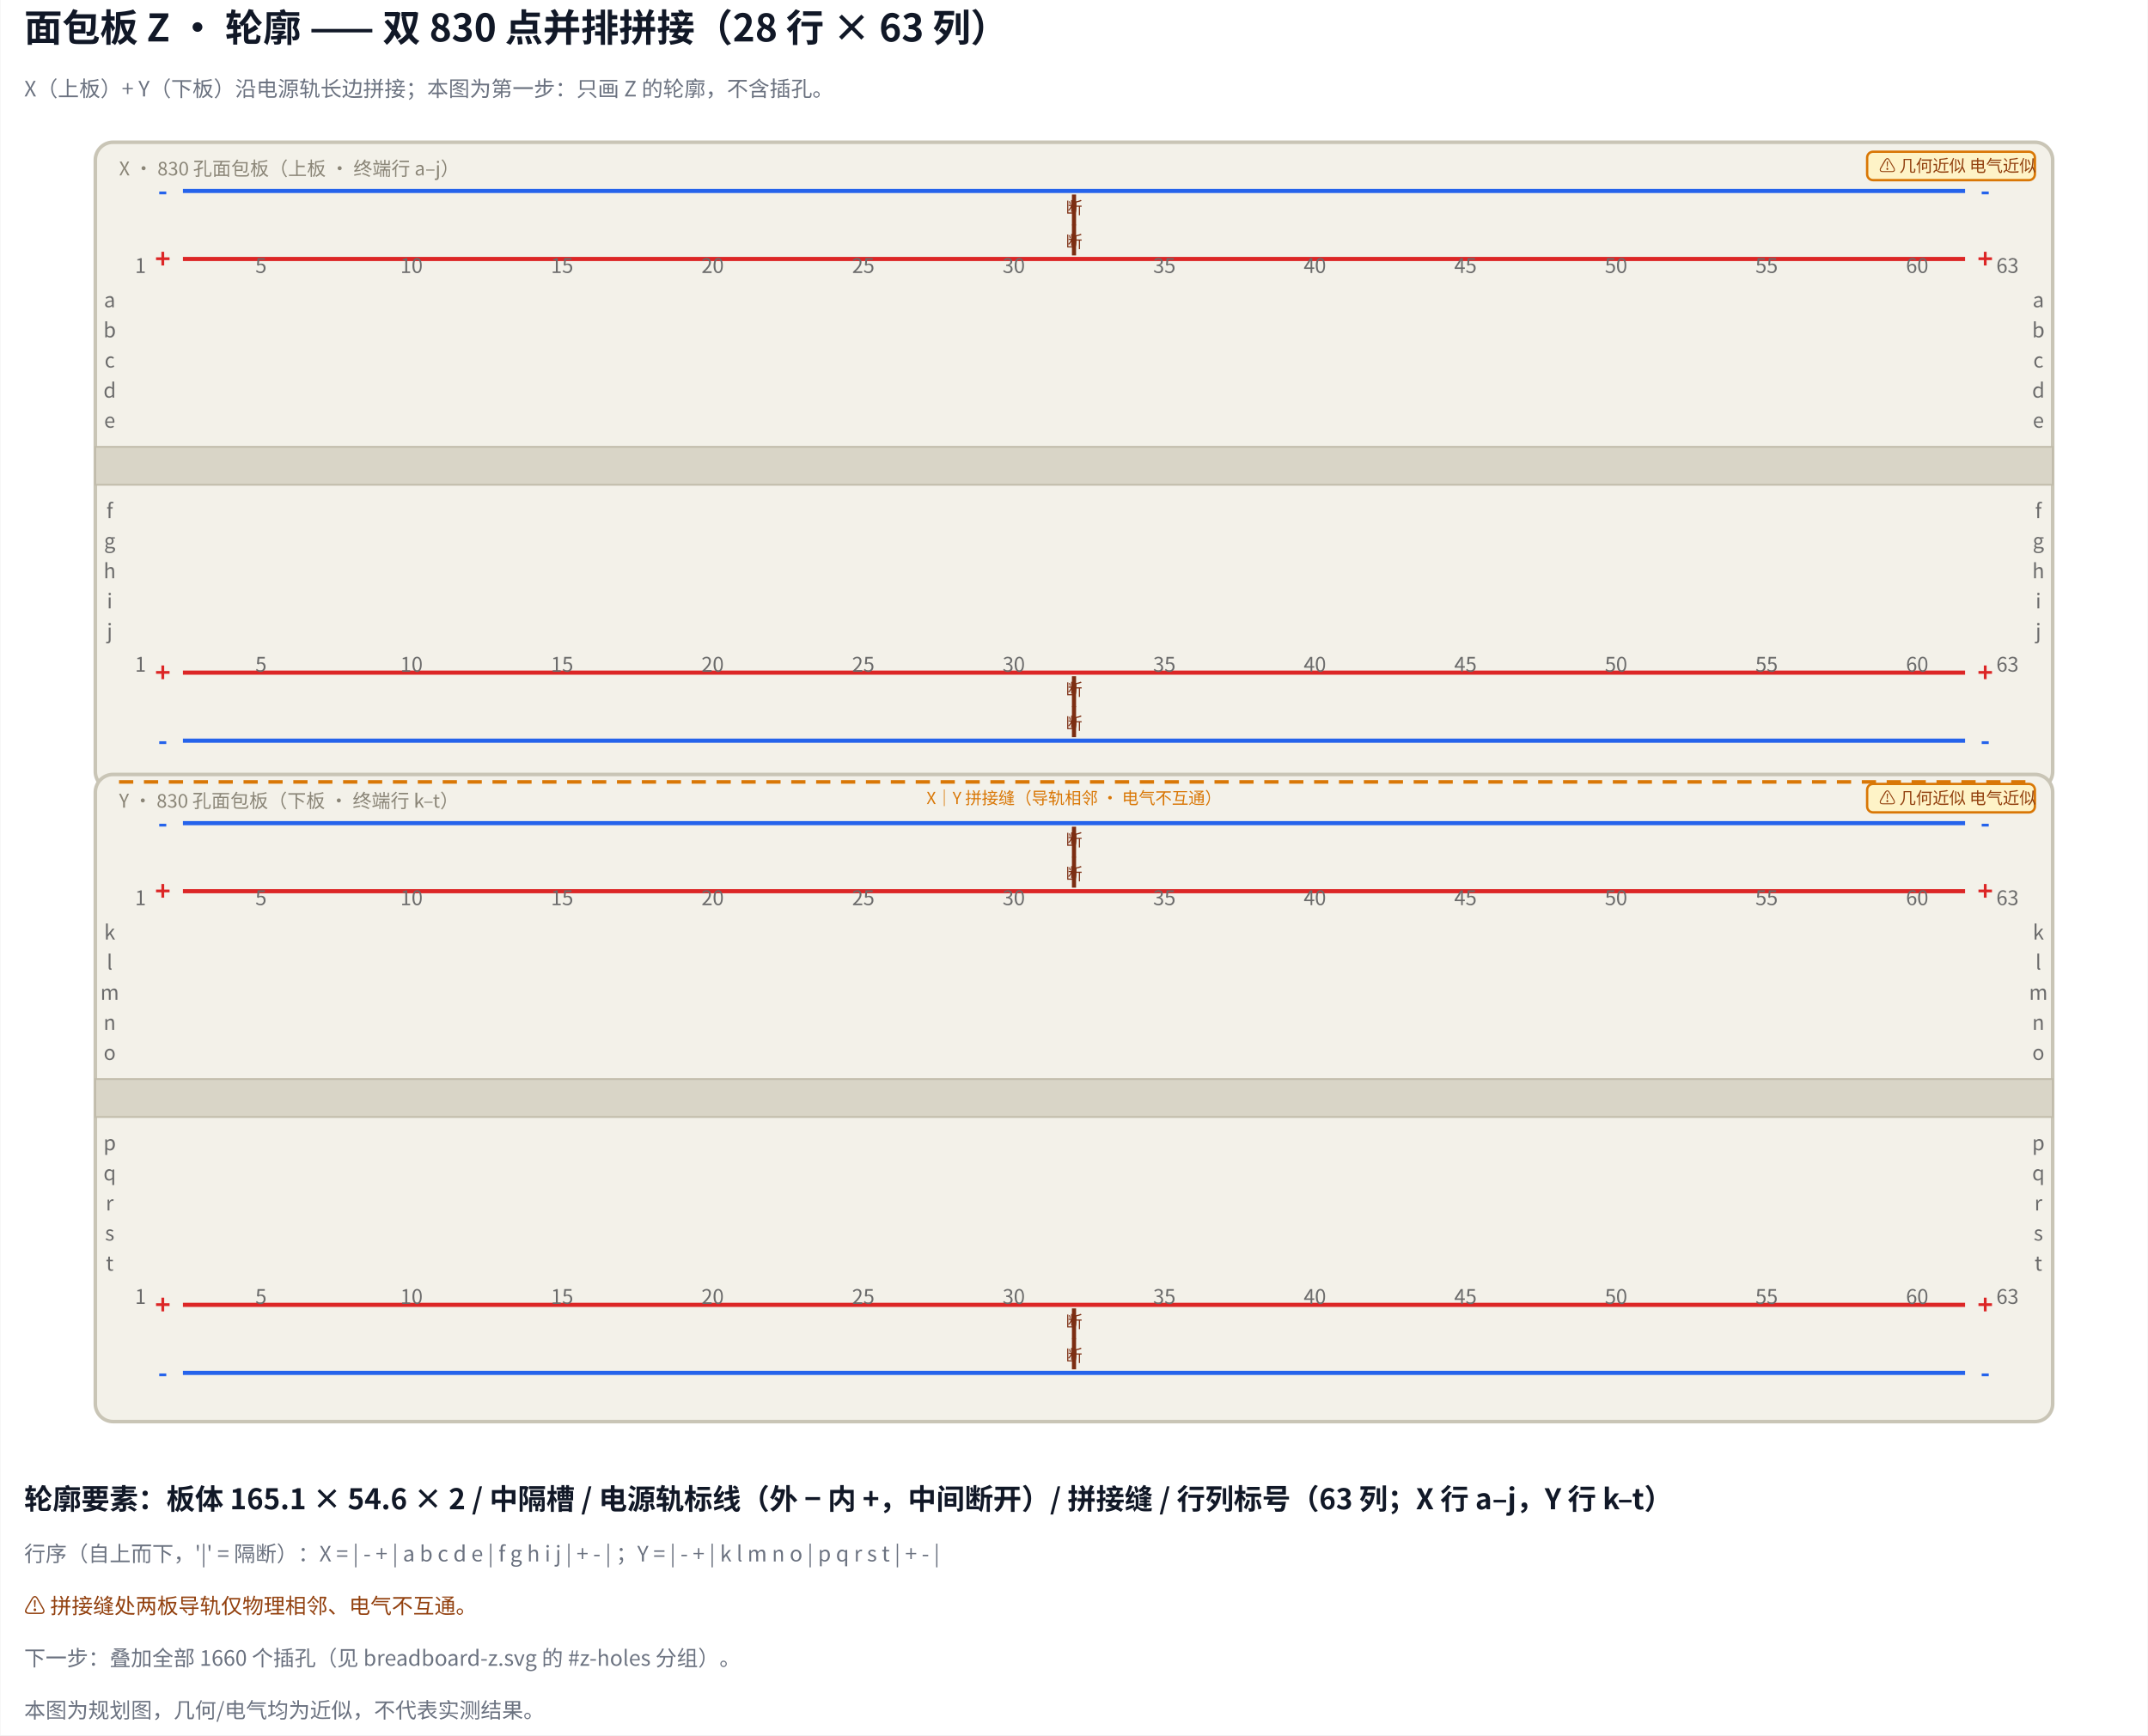
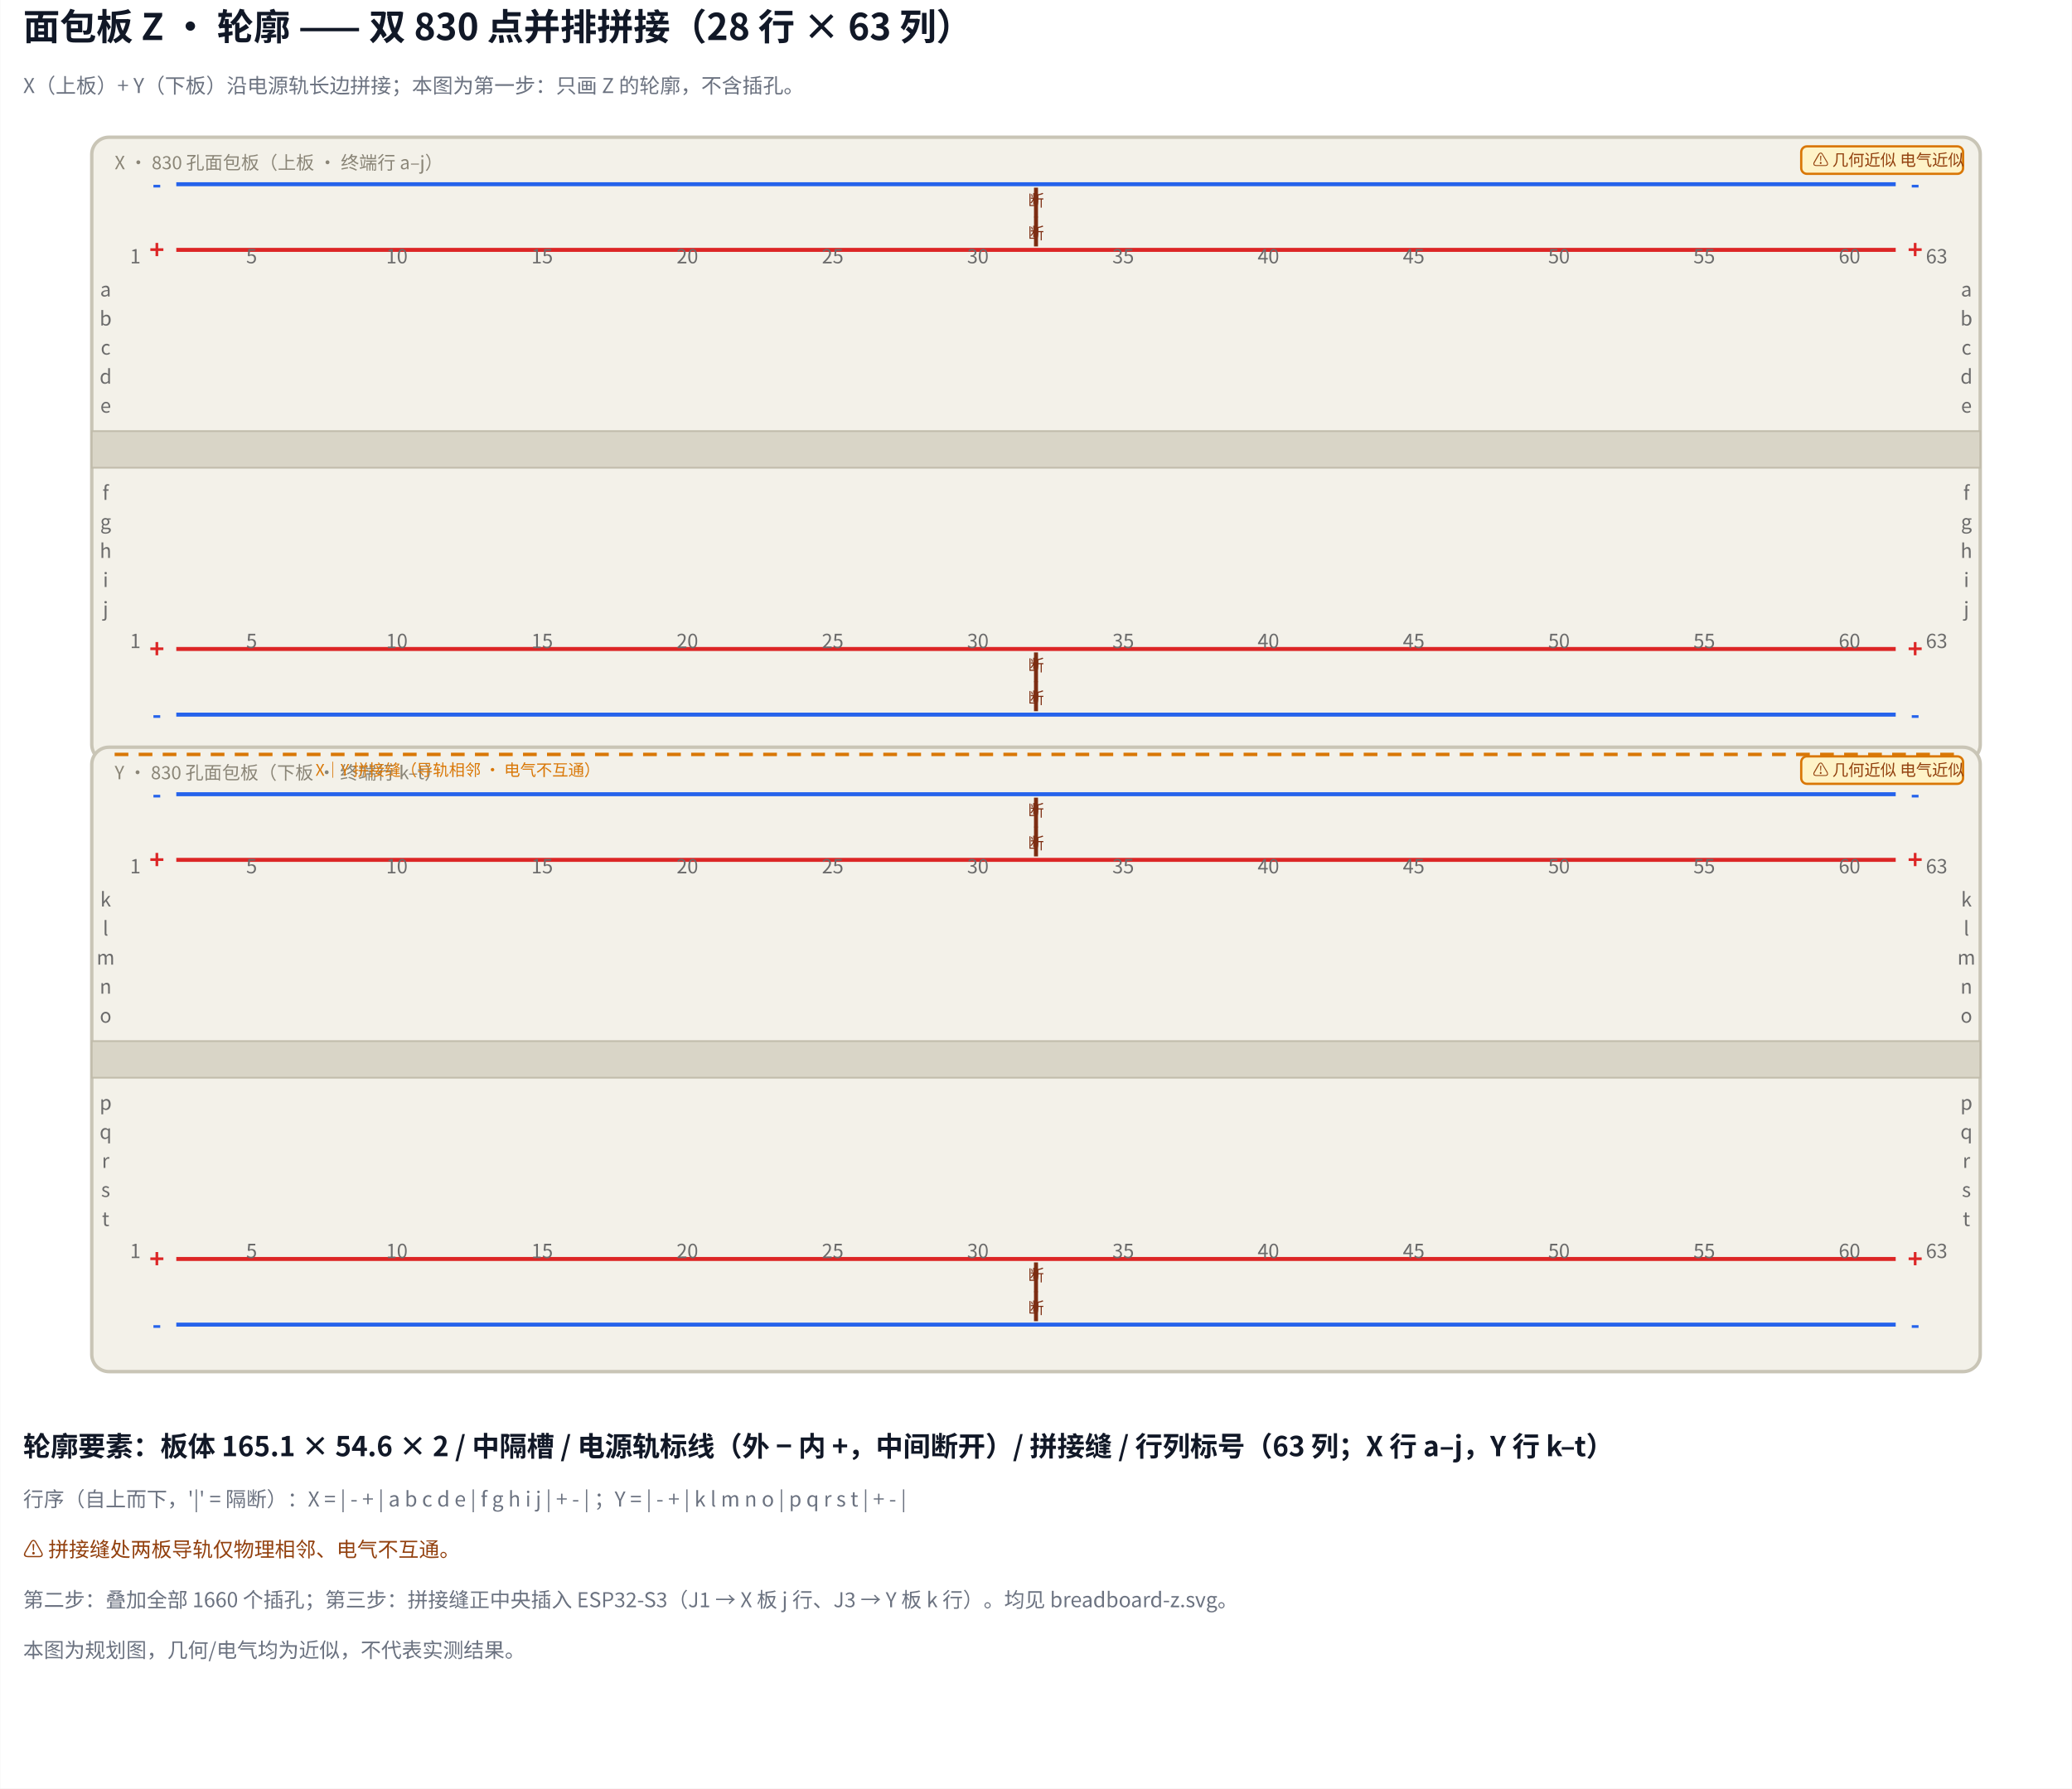
- <svg xmlns="http://www.w3.org/2000/svg" viewBox="-8 -65.34 181.1 146.4" width="1120" height="905" font-family="system-ui, -apple-system, 'PingFang SC', 'Noto Sans CJK SC', sans-serif">
-   <rect x="-8" y="-65.34" width="181.1" height="146.4" fill="#ffffff" />
+ <svg xmlns="http://www.w3.org/2000/svg" viewBox="-8 -65.34 181.1 156.4" width="1120" height="967" font-family="system-ui, -apple-system, 'PingFang SC', 'Noto Sans CJK SC', sans-serif">
+   <rect x="-8" y="-65.34" width="181.1" height="156.4" fill="#ffffff" />
  <g id="z-outline">
    <g id="board:zx" transform="translate(0 -53.34)" class="board" data-board="zx">
      <rect x="0" y="0" width="165.1" height="54.6" rx="1.5" fill="#f3f1e9" stroke="#c9c5b6" stroke-width="0.3" class="board-body" />
      <rect x="0" y="25.7" width="165.1" height="3.2" rx="0" fill="#d9d5c7" stroke="#c1bcab" stroke-width="0.15" class="board-ravine" />
      <line x1="7.39" y1="4.11" x2="157.71" y2="4.11" stroke="#2563eb" stroke-width="0.35" class="rail-mark" />
      <text x="5.69" y="4.91" font-size="2.2" fill="#2563eb" text-anchor="middle" font-weight="bold" font-family="system-ui, -apple-system, 'PingFang SC', 'Noto Sans CJK SC', sans-serif" class="rail-mark">-</text>
      <text x="159.41" y="4.91" font-size="2.2" fill="#2563eb" text-anchor="middle" font-weight="bold" font-family="system-ui, -apple-system, 'PingFang SC', 'Noto Sans CJK SC', sans-serif" class="rail-mark">-</text>
      <line x1="7.39" y1="9.85" x2="157.71" y2="9.85" stroke="#dc2626" stroke-width="0.35" class="rail-mark" />
      <text x="5.69" y="10.65" font-size="2.2" fill="#dc2626" text-anchor="middle" font-weight="bold" font-family="system-ui, -apple-system, 'PingFang SC', 'Noto Sans CJK SC', sans-serif" class="rail-mark">+</text>
      <text x="159.41" y="10.65" font-size="2.2" fill="#dc2626" text-anchor="middle" font-weight="bold" font-family="system-ui, -apple-system, 'PingFang SC', 'Noto Sans CJK SC', sans-serif" class="rail-mark">+</text>
      <line x1="7.39" y1="44.75" x2="157.71" y2="44.75" stroke="#dc2626" stroke-width="0.35" class="rail-mark" />
      <text x="5.69" y="45.55" font-size="2.2" fill="#dc2626" text-anchor="middle" font-weight="bold" font-family="system-ui, -apple-system, 'PingFang SC', 'Noto Sans CJK SC', sans-serif" class="rail-mark">+</text>
      <text x="159.41" y="45.55" font-size="2.2" fill="#dc2626" text-anchor="middle" font-weight="bold" font-family="system-ui, -apple-system, 'PingFang SC', 'Noto Sans CJK SC', sans-serif" class="rail-mark">+</text>
      <line x1="7.39" y1="50.49" x2="157.71" y2="50.49" stroke="#2563eb" stroke-width="0.35" class="rail-mark" />
      <text x="5.69" y="51.29" font-size="2.2" fill="#2563eb" text-anchor="middle" font-weight="bold" font-family="system-ui, -apple-system, 'PingFang SC', 'Noto Sans CJK SC', sans-serif" class="rail-mark">-</text>
      <text x="159.41" y="51.29" font-size="2.2" fill="#2563eb" text-anchor="middle" font-weight="bold" font-family="system-ui, -apple-system, 'PingFang SC', 'Noto Sans CJK SC', sans-serif" class="rail-mark">-</text>
      <line x1="82.55" y1="4.41" x2="82.55" y2="7.01" stroke="#7c2d12" stroke-width="0.35" class="rail-break" />
      <text x="82.55" y="8.91" font-size="1.4" fill="#7c2d12" text-anchor="middle" font-family="system-ui, -apple-system, 'PingFang SC', 'Noto Sans CJK SC', sans-serif" class="rail-break">断</text>
      <line x1="82.55" y1="6.95" x2="82.55" y2="9.55" stroke="#7c2d12" stroke-width="0.35" class="rail-break" />
      <text x="82.55" y="6.05" font-size="1.4" fill="#7c2d12" text-anchor="middle" font-family="system-ui, -apple-system, 'PingFang SC', 'Noto Sans CJK SC', sans-serif" class="rail-break">断</text>
      <line x1="82.55" y1="45.05" x2="82.55" y2="47.65" stroke="#7c2d12" stroke-width="0.35" class="rail-break" />
      <text x="82.55" y="49.55" font-size="1.4" fill="#7c2d12" text-anchor="middle" font-family="system-ui, -apple-system, 'PingFang SC', 'Noto Sans CJK SC', sans-serif" class="rail-break">断</text>
      <line x1="82.55" y1="47.59" x2="82.55" y2="50.19" stroke="#7c2d12" stroke-width="0.35" class="rail-break" />
      <text x="82.55" y="46.69" font-size="1.4" fill="#7c2d12" text-anchor="middle" font-family="system-ui, -apple-system, 'PingFang SC', 'Noto Sans CJK SC', sans-serif" class="rail-break">断</text>
      <text x="3.81" y="11.03" font-size="1.7" fill="#6b6b6b" text-anchor="middle" font-family="system-ui, -apple-system, 'PingFang SC', 'Noto Sans CJK SC', sans-serif" class="board-label">1</text>
      <text x="3.81" y="44.67" font-size="1.7" fill="#6b6b6b" text-anchor="middle" font-family="system-ui, -apple-system, 'PingFang SC', 'Noto Sans CJK SC', sans-serif" class="board-label">1</text>
      <text x="13.97" y="11.03" font-size="1.7" fill="#6b6b6b" text-anchor="middle" font-family="system-ui, -apple-system, 'PingFang SC', 'Noto Sans CJK SC', sans-serif" class="board-label">5</text>
      <text x="13.97" y="44.67" font-size="1.7" fill="#6b6b6b" text-anchor="middle" font-family="system-ui, -apple-system, 'PingFang SC', 'Noto Sans CJK SC', sans-serif" class="board-label">5</text>
      <text x="26.67" y="11.03" font-size="1.7" fill="#6b6b6b" text-anchor="middle" font-family="system-ui, -apple-system, 'PingFang SC', 'Noto Sans CJK SC', sans-serif" class="board-label">10</text>
      <text x="26.67" y="44.67" font-size="1.7" fill="#6b6b6b" text-anchor="middle" font-family="system-ui, -apple-system, 'PingFang SC', 'Noto Sans CJK SC', sans-serif" class="board-label">10</text>
      <text x="39.37" y="11.03" font-size="1.7" fill="#6b6b6b" text-anchor="middle" font-family="system-ui, -apple-system, 'PingFang SC', 'Noto Sans CJK SC', sans-serif" class="board-label">15</text>
      <text x="39.37" y="44.67" font-size="1.7" fill="#6b6b6b" text-anchor="middle" font-family="system-ui, -apple-system, 'PingFang SC', 'Noto Sans CJK SC', sans-serif" class="board-label">15</text>
      <text x="52.07" y="11.03" font-size="1.7" fill="#6b6b6b" text-anchor="middle" font-family="system-ui, -apple-system, 'PingFang SC', 'Noto Sans CJK SC', sans-serif" class="board-label">20</text>
      <text x="52.07" y="44.67" font-size="1.7" fill="#6b6b6b" text-anchor="middle" font-family="system-ui, -apple-system, 'PingFang SC', 'Noto Sans CJK SC', sans-serif" class="board-label">20</text>
      <text x="64.77" y="11.03" font-size="1.7" fill="#6b6b6b" text-anchor="middle" font-family="system-ui, -apple-system, 'PingFang SC', 'Noto Sans CJK SC', sans-serif" class="board-label">25</text>
      <text x="64.77" y="44.67" font-size="1.7" fill="#6b6b6b" text-anchor="middle" font-family="system-ui, -apple-system, 'PingFang SC', 'Noto Sans CJK SC', sans-serif" class="board-label">25</text>
      <text x="77.47" y="11.03" font-size="1.7" fill="#6b6b6b" text-anchor="middle" font-family="system-ui, -apple-system, 'PingFang SC', 'Noto Sans CJK SC', sans-serif" class="board-label">30</text>
      <text x="77.47" y="44.67" font-size="1.7" fill="#6b6b6b" text-anchor="middle" font-family="system-ui, -apple-system, 'PingFang SC', 'Noto Sans CJK SC', sans-serif" class="board-label">30</text>
      <text x="90.17" y="11.03" font-size="1.7" fill="#6b6b6b" text-anchor="middle" font-family="system-ui, -apple-system, 'PingFang SC', 'Noto Sans CJK SC', sans-serif" class="board-label">35</text>
      <text x="90.17" y="44.67" font-size="1.7" fill="#6b6b6b" text-anchor="middle" font-family="system-ui, -apple-system, 'PingFang SC', 'Noto Sans CJK SC', sans-serif" class="board-label">35</text>
      <text x="102.87" y="11.03" font-size="1.7" fill="#6b6b6b" text-anchor="middle" font-family="system-ui, -apple-system, 'PingFang SC', 'Noto Sans CJK SC', sans-serif" class="board-label">40</text>
      <text x="102.87" y="44.67" font-size="1.7" fill="#6b6b6b" text-anchor="middle" font-family="system-ui, -apple-system, 'PingFang SC', 'Noto Sans CJK SC', sans-serif" class="board-label">40</text>
      <text x="115.57" y="11.03" font-size="1.7" fill="#6b6b6b" text-anchor="middle" font-family="system-ui, -apple-system, 'PingFang SC', 'Noto Sans CJK SC', sans-serif" class="board-label">45</text>
      <text x="115.57" y="44.67" font-size="1.7" fill="#6b6b6b" text-anchor="middle" font-family="system-ui, -apple-system, 'PingFang SC', 'Noto Sans CJK SC', sans-serif" class="board-label">45</text>
      <text x="128.27" y="11.03" font-size="1.7" fill="#6b6b6b" text-anchor="middle" font-family="system-ui, -apple-system, 'PingFang SC', 'Noto Sans CJK SC', sans-serif" class="board-label">50</text>
      <text x="128.27" y="44.67" font-size="1.7" fill="#6b6b6b" text-anchor="middle" font-family="system-ui, -apple-system, 'PingFang SC', 'Noto Sans CJK SC', sans-serif" class="board-label">50</text>
      <text x="140.97" y="11.03" font-size="1.7" fill="#6b6b6b" text-anchor="middle" font-family="system-ui, -apple-system, 'PingFang SC', 'Noto Sans CJK SC', sans-serif" class="board-label">55</text>
      <text x="140.97" y="44.67" font-size="1.7" fill="#6b6b6b" text-anchor="middle" font-family="system-ui, -apple-system, 'PingFang SC', 'Noto Sans CJK SC', sans-serif" class="board-label">55</text>
      <text x="153.67" y="11.03" font-size="1.7" fill="#6b6b6b" text-anchor="middle" font-family="system-ui, -apple-system, 'PingFang SC', 'Noto Sans CJK SC', sans-serif" class="board-label">60</text>
      <text x="153.67" y="44.67" font-size="1.7" fill="#6b6b6b" text-anchor="middle" font-family="system-ui, -apple-system, 'PingFang SC', 'Noto Sans CJK SC', sans-serif" class="board-label">60</text>
      <text x="161.29" y="11.03" font-size="1.7" fill="#6b6b6b" text-anchor="middle" font-family="system-ui, -apple-system, 'PingFang SC', 'Noto Sans CJK SC', sans-serif" class="board-label">63</text>
      <text x="161.29" y="44.67" font-size="1.7" fill="#6b6b6b" text-anchor="middle" font-family="system-ui, -apple-system, 'PingFang SC', 'Noto Sans CJK SC', sans-serif" class="board-label">63</text>
      <text x="1.21" y="13.93" font-size="1.7" fill="#6b6b6b" text-anchor="middle" font-family="system-ui, -apple-system, 'PingFang SC', 'Noto Sans CJK SC', sans-serif" class="board-label">a</text>
      <text x="163.89" y="13.93" font-size="1.7" fill="#6b6b6b" text-anchor="middle" font-family="system-ui, -apple-system, 'PingFang SC', 'Noto Sans CJK SC', sans-serif" class="board-label">a</text>
      <text x="1.21" y="16.47" font-size="1.7" fill="#6b6b6b" text-anchor="middle" font-family="system-ui, -apple-system, 'PingFang SC', 'Noto Sans CJK SC', sans-serif" class="board-label">b</text>
      <text x="163.89" y="16.47" font-size="1.7" fill="#6b6b6b" text-anchor="middle" font-family="system-ui, -apple-system, 'PingFang SC', 'Noto Sans CJK SC', sans-serif" class="board-label">b</text>
      <text x="1.21" y="19.01" font-size="1.7" fill="#6b6b6b" text-anchor="middle" font-family="system-ui, -apple-system, 'PingFang SC', 'Noto Sans CJK SC', sans-serif" class="board-label">c</text>
      <text x="163.89" y="19.01" font-size="1.7" fill="#6b6b6b" text-anchor="middle" font-family="system-ui, -apple-system, 'PingFang SC', 'Noto Sans CJK SC', sans-serif" class="board-label">c</text>
      <text x="1.21" y="21.55" font-size="1.7" fill="#6b6b6b" text-anchor="middle" font-family="system-ui, -apple-system, 'PingFang SC', 'Noto Sans CJK SC', sans-serif" class="board-label">d</text>
      <text x="163.89" y="21.55" font-size="1.7" fill="#6b6b6b" text-anchor="middle" font-family="system-ui, -apple-system, 'PingFang SC', 'Noto Sans CJK SC', sans-serif" class="board-label">d</text>
      <text x="1.21" y="24.09" font-size="1.7" fill="#6b6b6b" text-anchor="middle" font-family="system-ui, -apple-system, 'PingFang SC', 'Noto Sans CJK SC', sans-serif" class="board-label">e</text>
      <text x="163.89" y="24.09" font-size="1.7" fill="#6b6b6b" text-anchor="middle" font-family="system-ui, -apple-system, 'PingFang SC', 'Noto Sans CJK SC', sans-serif" class="board-label">e</text>
      <text x="1.21" y="31.71" font-size="1.7" fill="#6b6b6b" text-anchor="middle" font-family="system-ui, -apple-system, 'PingFang SC', 'Noto Sans CJK SC', sans-serif" class="board-label">f</text>
      <text x="163.89" y="31.71" font-size="1.7" fill="#6b6b6b" text-anchor="middle" font-family="system-ui, -apple-system, 'PingFang SC', 'Noto Sans CJK SC', sans-serif" class="board-label">f</text>
      <text x="1.21" y="34.25" font-size="1.7" fill="#6b6b6b" text-anchor="middle" font-family="system-ui, -apple-system, 'PingFang SC', 'Noto Sans CJK SC', sans-serif" class="board-label">g</text>
      <text x="163.89" y="34.25" font-size="1.7" fill="#6b6b6b" text-anchor="middle" font-family="system-ui, -apple-system, 'PingFang SC', 'Noto Sans CJK SC', sans-serif" class="board-label">g</text>
      <text x="1.21" y="36.79" font-size="1.7" fill="#6b6b6b" text-anchor="middle" font-family="system-ui, -apple-system, 'PingFang SC', 'Noto Sans CJK SC', sans-serif" class="board-label">h</text>
      <text x="163.89" y="36.79" font-size="1.7" fill="#6b6b6b" text-anchor="middle" font-family="system-ui, -apple-system, 'PingFang SC', 'Noto Sans CJK SC', sans-serif" class="board-label">h</text>
      <text x="1.21" y="39.33" font-size="1.7" fill="#6b6b6b" text-anchor="middle" font-family="system-ui, -apple-system, 'PingFang SC', 'Noto Sans CJK SC', sans-serif" class="board-label">i</text>
      <text x="163.89" y="39.33" font-size="1.7" fill="#6b6b6b" text-anchor="middle" font-family="system-ui, -apple-system, 'PingFang SC', 'Noto Sans CJK SC', sans-serif" class="board-label">i</text>
      <text x="1.21" y="41.87" font-size="1.7" fill="#6b6b6b" text-anchor="middle" font-family="system-ui, -apple-system, 'PingFang SC', 'Noto Sans CJK SC', sans-serif" class="board-label">j</text>
      <text x="163.89" y="41.87" font-size="1.7" fill="#6b6b6b" text-anchor="middle" font-family="system-ui, -apple-system, 'PingFang SC', 'Noto Sans CJK SC', sans-serif" class="board-label">j</text>
      <text x="2" y="2.8" font-size="1.6" fill="#8a8577" text-anchor="start" font-family="system-ui, -apple-system, 'PingFang SC', 'Noto Sans CJK SC', sans-serif" class="board-name">X · 830 孔面包板（上板 · 终端行 a–j）</text>
      <g class="badge" data-badge="zx">
        <rect x="149.45" y="0.8" width="14.15" height="2.4" rx="0.5" fill="#fef3c7" stroke="#d97706" stroke-width="0.2" class="badge" />
        <text x="150.45" y="2.5" font-size="1.4" fill="#92400e" text-anchor="start" font-family="system-ui, -apple-system, 'PingFang SC', 'Noto Sans CJK SC', sans-serif" class="badge">⚠ 几何近似 电气近似</text>
      </g>
    </g>
    <g id="board:zy" transform="translate(0 0)" class="board" data-board="zy">
      <rect x="0" y="0" width="165.1" height="54.6" rx="1.5" fill="#f3f1e9" stroke="#c9c5b6" stroke-width="0.3" class="board-body" />
      <rect x="0" y="25.7" width="165.1" height="3.2" rx="0" fill="#d9d5c7" stroke="#c1bcab" stroke-width="0.15" class="board-ravine" />
      <line x1="7.39" y1="4.11" x2="157.71" y2="4.11" stroke="#2563eb" stroke-width="0.35" class="rail-mark" />
      <text x="5.69" y="4.91" font-size="2.2" fill="#2563eb" text-anchor="middle" font-weight="bold" font-family="system-ui, -apple-system, 'PingFang SC', 'Noto Sans CJK SC', sans-serif" class="rail-mark">-</text>
      <text x="159.41" y="4.91" font-size="2.2" fill="#2563eb" text-anchor="middle" font-weight="bold" font-family="system-ui, -apple-system, 'PingFang SC', 'Noto Sans CJK SC', sans-serif" class="rail-mark">-</text>
      <line x1="7.39" y1="9.85" x2="157.71" y2="9.85" stroke="#dc2626" stroke-width="0.35" class="rail-mark" />
      <text x="5.69" y="10.65" font-size="2.2" fill="#dc2626" text-anchor="middle" font-weight="bold" font-family="system-ui, -apple-system, 'PingFang SC', 'Noto Sans CJK SC', sans-serif" class="rail-mark">+</text>
      <text x="159.41" y="10.65" font-size="2.2" fill="#dc2626" text-anchor="middle" font-weight="bold" font-family="system-ui, -apple-system, 'PingFang SC', 'Noto Sans CJK SC', sans-serif" class="rail-mark">+</text>
      <line x1="7.39" y1="44.75" x2="157.71" y2="44.75" stroke="#dc2626" stroke-width="0.35" class="rail-mark" />
      <text x="5.69" y="45.55" font-size="2.2" fill="#dc2626" text-anchor="middle" font-weight="bold" font-family="system-ui, -apple-system, 'PingFang SC', 'Noto Sans CJK SC', sans-serif" class="rail-mark">+</text>
      <text x="159.41" y="45.55" font-size="2.2" fill="#dc2626" text-anchor="middle" font-weight="bold" font-family="system-ui, -apple-system, 'PingFang SC', 'Noto Sans CJK SC', sans-serif" class="rail-mark">+</text>
      <line x1="7.39" y1="50.49" x2="157.71" y2="50.49" stroke="#2563eb" stroke-width="0.35" class="rail-mark" />
      <text x="5.69" y="51.29" font-size="2.2" fill="#2563eb" text-anchor="middle" font-weight="bold" font-family="system-ui, -apple-system, 'PingFang SC', 'Noto Sans CJK SC', sans-serif" class="rail-mark">-</text>
      <text x="159.41" y="51.29" font-size="2.2" fill="#2563eb" text-anchor="middle" font-weight="bold" font-family="system-ui, -apple-system, 'PingFang SC', 'Noto Sans CJK SC', sans-serif" class="rail-mark">-</text>
      <line x1="82.55" y1="4.41" x2="82.55" y2="7.01" stroke="#7c2d12" stroke-width="0.35" class="rail-break" />
      <text x="82.55" y="8.91" font-size="1.4" fill="#7c2d12" text-anchor="middle" font-family="system-ui, -apple-system, 'PingFang SC', 'Noto Sans CJK SC', sans-serif" class="rail-break">断</text>
      <line x1="82.55" y1="6.95" x2="82.55" y2="9.55" stroke="#7c2d12" stroke-width="0.35" class="rail-break" />
      <text x="82.55" y="6.05" font-size="1.4" fill="#7c2d12" text-anchor="middle" font-family="system-ui, -apple-system, 'PingFang SC', 'Noto Sans CJK SC', sans-serif" class="rail-break">断</text>
      <line x1="82.55" y1="45.05" x2="82.55" y2="47.65" stroke="#7c2d12" stroke-width="0.35" class="rail-break" />
      <text x="82.55" y="49.55" font-size="1.4" fill="#7c2d12" text-anchor="middle" font-family="system-ui, -apple-system, 'PingFang SC', 'Noto Sans CJK SC', sans-serif" class="rail-break">断</text>
      <line x1="82.55" y1="47.59" x2="82.55" y2="50.19" stroke="#7c2d12" stroke-width="0.35" class="rail-break" />
      <text x="82.55" y="46.69" font-size="1.4" fill="#7c2d12" text-anchor="middle" font-family="system-ui, -apple-system, 'PingFang SC', 'Noto Sans CJK SC', sans-serif" class="rail-break">断</text>
      <text x="3.81" y="11.03" font-size="1.7" fill="#6b6b6b" text-anchor="middle" font-family="system-ui, -apple-system, 'PingFang SC', 'Noto Sans CJK SC', sans-serif" class="board-label">1</text>
      <text x="3.81" y="44.67" font-size="1.7" fill="#6b6b6b" text-anchor="middle" font-family="system-ui, -apple-system, 'PingFang SC', 'Noto Sans CJK SC', sans-serif" class="board-label">1</text>
      <text x="13.97" y="11.03" font-size="1.7" fill="#6b6b6b" text-anchor="middle" font-family="system-ui, -apple-system, 'PingFang SC', 'Noto Sans CJK SC', sans-serif" class="board-label">5</text>
      <text x="13.97" y="44.67" font-size="1.7" fill="#6b6b6b" text-anchor="middle" font-family="system-ui, -apple-system, 'PingFang SC', 'Noto Sans CJK SC', sans-serif" class="board-label">5</text>
      <text x="26.67" y="11.03" font-size="1.7" fill="#6b6b6b" text-anchor="middle" font-family="system-ui, -apple-system, 'PingFang SC', 'Noto Sans CJK SC', sans-serif" class="board-label">10</text>
      <text x="26.67" y="44.67" font-size="1.7" fill="#6b6b6b" text-anchor="middle" font-family="system-ui, -apple-system, 'PingFang SC', 'Noto Sans CJK SC', sans-serif" class="board-label">10</text>
      <text x="39.37" y="11.03" font-size="1.7" fill="#6b6b6b" text-anchor="middle" font-family="system-ui, -apple-system, 'PingFang SC', 'Noto Sans CJK SC', sans-serif" class="board-label">15</text>
      <text x="39.37" y="44.67" font-size="1.7" fill="#6b6b6b" text-anchor="middle" font-family="system-ui, -apple-system, 'PingFang SC', 'Noto Sans CJK SC', sans-serif" class="board-label">15</text>
      <text x="52.07" y="11.03" font-size="1.7" fill="#6b6b6b" text-anchor="middle" font-family="system-ui, -apple-system, 'PingFang SC', 'Noto Sans CJK SC', sans-serif" class="board-label">20</text>
      <text x="52.07" y="44.67" font-size="1.7" fill="#6b6b6b" text-anchor="middle" font-family="system-ui, -apple-system, 'PingFang SC', 'Noto Sans CJK SC', sans-serif" class="board-label">20</text>
      <text x="64.77" y="11.03" font-size="1.7" fill="#6b6b6b" text-anchor="middle" font-family="system-ui, -apple-system, 'PingFang SC', 'Noto Sans CJK SC', sans-serif" class="board-label">25</text>
      <text x="64.77" y="44.67" font-size="1.7" fill="#6b6b6b" text-anchor="middle" font-family="system-ui, -apple-system, 'PingFang SC', 'Noto Sans CJK SC', sans-serif" class="board-label">25</text>
      <text x="77.47" y="11.03" font-size="1.7" fill="#6b6b6b" text-anchor="middle" font-family="system-ui, -apple-system, 'PingFang SC', 'Noto Sans CJK SC', sans-serif" class="board-label">30</text>
      <text x="77.47" y="44.67" font-size="1.7" fill="#6b6b6b" text-anchor="middle" font-family="system-ui, -apple-system, 'PingFang SC', 'Noto Sans CJK SC', sans-serif" class="board-label">30</text>
      <text x="90.17" y="11.03" font-size="1.7" fill="#6b6b6b" text-anchor="middle" font-family="system-ui, -apple-system, 'PingFang SC', 'Noto Sans CJK SC', sans-serif" class="board-label">35</text>
      <text x="90.17" y="44.67" font-size="1.7" fill="#6b6b6b" text-anchor="middle" font-family="system-ui, -apple-system, 'PingFang SC', 'Noto Sans CJK SC', sans-serif" class="board-label">35</text>
      <text x="102.87" y="11.03" font-size="1.7" fill="#6b6b6b" text-anchor="middle" font-family="system-ui, -apple-system, 'PingFang SC', 'Noto Sans CJK SC', sans-serif" class="board-label">40</text>
      <text x="102.87" y="44.67" font-size="1.7" fill="#6b6b6b" text-anchor="middle" font-family="system-ui, -apple-system, 'PingFang SC', 'Noto Sans CJK SC', sans-serif" class="board-label">40</text>
      <text x="115.57" y="11.03" font-size="1.7" fill="#6b6b6b" text-anchor="middle" font-family="system-ui, -apple-system, 'PingFang SC', 'Noto Sans CJK SC', sans-serif" class="board-label">45</text>
      <text x="115.57" y="44.67" font-size="1.7" fill="#6b6b6b" text-anchor="middle" font-family="system-ui, -apple-system, 'PingFang SC', 'Noto Sans CJK SC', sans-serif" class="board-label">45</text>
      <text x="128.27" y="11.03" font-size="1.7" fill="#6b6b6b" text-anchor="middle" font-family="system-ui, -apple-system, 'PingFang SC', 'Noto Sans CJK SC', sans-serif" class="board-label">50</text>
      <text x="128.27" y="44.67" font-size="1.7" fill="#6b6b6b" text-anchor="middle" font-family="system-ui, -apple-system, 'PingFang SC', 'Noto Sans CJK SC', sans-serif" class="board-label">50</text>
      <text x="140.97" y="11.03" font-size="1.7" fill="#6b6b6b" text-anchor="middle" font-family="system-ui, -apple-system, 'PingFang SC', 'Noto Sans CJK SC', sans-serif" class="board-label">55</text>
      <text x="140.97" y="44.67" font-size="1.7" fill="#6b6b6b" text-anchor="middle" font-family="system-ui, -apple-system, 'PingFang SC', 'Noto Sans CJK SC', sans-serif" class="board-label">55</text>
      <text x="153.67" y="11.03" font-size="1.7" fill="#6b6b6b" text-anchor="middle" font-family="system-ui, -apple-system, 'PingFang SC', 'Noto Sans CJK SC', sans-serif" class="board-label">60</text>
      <text x="153.67" y="44.67" font-size="1.7" fill="#6b6b6b" text-anchor="middle" font-family="system-ui, -apple-system, 'PingFang SC', 'Noto Sans CJK SC', sans-serif" class="board-label">60</text>
      <text x="161.29" y="11.03" font-size="1.7" fill="#6b6b6b" text-anchor="middle" font-family="system-ui, -apple-system, 'PingFang SC', 'Noto Sans CJK SC', sans-serif" class="board-label">63</text>
      <text x="161.29" y="44.67" font-size="1.7" fill="#6b6b6b" text-anchor="middle" font-family="system-ui, -apple-system, 'PingFang SC', 'Noto Sans CJK SC', sans-serif" class="board-label">63</text>
      <text x="1.21" y="13.93" font-size="1.7" fill="#6b6b6b" text-anchor="middle" font-family="system-ui, -apple-system, 'PingFang SC', 'Noto Sans CJK SC', sans-serif" class="board-label">k</text>
      <text x="163.89" y="13.93" font-size="1.7" fill="#6b6b6b" text-anchor="middle" font-family="system-ui, -apple-system, 'PingFang SC', 'Noto Sans CJK SC', sans-serif" class="board-label">k</text>
      <text x="1.21" y="16.47" font-size="1.7" fill="#6b6b6b" text-anchor="middle" font-family="system-ui, -apple-system, 'PingFang SC', 'Noto Sans CJK SC', sans-serif" class="board-label">l</text>
      <text x="163.89" y="16.47" font-size="1.7" fill="#6b6b6b" text-anchor="middle" font-family="system-ui, -apple-system, 'PingFang SC', 'Noto Sans CJK SC', sans-serif" class="board-label">l</text>
      <text x="1.21" y="19.01" font-size="1.7" fill="#6b6b6b" text-anchor="middle" font-family="system-ui, -apple-system, 'PingFang SC', 'Noto Sans CJK SC', sans-serif" class="board-label">m</text>
      <text x="163.89" y="19.01" font-size="1.7" fill="#6b6b6b" text-anchor="middle" font-family="system-ui, -apple-system, 'PingFang SC', 'Noto Sans CJK SC', sans-serif" class="board-label">m</text>
      <text x="1.21" y="21.55" font-size="1.7" fill="#6b6b6b" text-anchor="middle" font-family="system-ui, -apple-system, 'PingFang SC', 'Noto Sans CJK SC', sans-serif" class="board-label">n</text>
      <text x="163.89" y="21.55" font-size="1.7" fill="#6b6b6b" text-anchor="middle" font-family="system-ui, -apple-system, 'PingFang SC', 'Noto Sans CJK SC', sans-serif" class="board-label">n</text>
      <text x="1.21" y="24.09" font-size="1.7" fill="#6b6b6b" text-anchor="middle" font-family="system-ui, -apple-system, 'PingFang SC', 'Noto Sans CJK SC', sans-serif" class="board-label">o</text>
      <text x="163.89" y="24.09" font-size="1.7" fill="#6b6b6b" text-anchor="middle" font-family="system-ui, -apple-system, 'PingFang SC', 'Noto Sans CJK SC', sans-serif" class="board-label">o</text>
      <text x="1.21" y="31.71" font-size="1.7" fill="#6b6b6b" text-anchor="middle" font-family="system-ui, -apple-system, 'PingFang SC', 'Noto Sans CJK SC', sans-serif" class="board-label">p</text>
      <text x="163.89" y="31.71" font-size="1.7" fill="#6b6b6b" text-anchor="middle" font-family="system-ui, -apple-system, 'PingFang SC', 'Noto Sans CJK SC', sans-serif" class="board-label">p</text>
      <text x="1.21" y="34.25" font-size="1.7" fill="#6b6b6b" text-anchor="middle" font-family="system-ui, -apple-system, 'PingFang SC', 'Noto Sans CJK SC', sans-serif" class="board-label">q</text>
      <text x="163.89" y="34.25" font-size="1.7" fill="#6b6b6b" text-anchor="middle" font-family="system-ui, -apple-system, 'PingFang SC', 'Noto Sans CJK SC', sans-serif" class="board-label">q</text>
      <text x="1.21" y="36.79" font-size="1.7" fill="#6b6b6b" text-anchor="middle" font-family="system-ui, -apple-system, 'PingFang SC', 'Noto Sans CJK SC', sans-serif" class="board-label">r</text>
      <text x="163.89" y="36.79" font-size="1.7" fill="#6b6b6b" text-anchor="middle" font-family="system-ui, -apple-system, 'PingFang SC', 'Noto Sans CJK SC', sans-serif" class="board-label">r</text>
      <text x="1.21" y="39.33" font-size="1.7" fill="#6b6b6b" text-anchor="middle" font-family="system-ui, -apple-system, 'PingFang SC', 'Noto Sans CJK SC', sans-serif" class="board-label">s</text>
      <text x="163.89" y="39.33" font-size="1.7" fill="#6b6b6b" text-anchor="middle" font-family="system-ui, -apple-system, 'PingFang SC', 'Noto Sans CJK SC', sans-serif" class="board-label">s</text>
      <text x="1.21" y="41.87" font-size="1.7" fill="#6b6b6b" text-anchor="middle" font-family="system-ui, -apple-system, 'PingFang SC', 'Noto Sans CJK SC', sans-serif" class="board-label">t</text>
      <text x="163.89" y="41.87" font-size="1.7" fill="#6b6b6b" text-anchor="middle" font-family="system-ui, -apple-system, 'PingFang SC', 'Noto Sans CJK SC', sans-serif" class="board-label">t</text>
      <text x="2" y="2.8" font-size="1.6" fill="#8a8577" text-anchor="start" font-family="system-ui, -apple-system, 'PingFang SC', 'Noto Sans CJK SC', sans-serif" class="board-name">Y · 830 孔面包板（下板 · 终端行 k–t）</text>
      <g class="badge" data-badge="zy">
        <rect x="149.45" y="0.8" width="14.15" height="2.4" rx="0.5" fill="#fef3c7" stroke="#d97706" stroke-width="0.2" class="badge" />
        <text x="150.45" y="2.5" font-size="1.4" fill="#92400e" text-anchor="start" font-family="system-ui, -apple-system, 'PingFang SC', 'Noto Sans CJK SC', sans-serif" class="badge">⚠ 几何近似 电气近似</text>
      </g>
    </g>
    <g id="seam" class="seam">
      <line x1="2" y1="0.63" x2="163" y2="0.63" stroke="#d97706" stroke-width="0.3" class="seam-mark" stroke-dasharray="1.2 0.9" />
-       <text x="82.55" y="2.5" font-size="1.4" fill="#d97706" text-anchor="middle" font-family="system-ui, -apple-system, 'PingFang SC', 'Noto Sans CJK SC', sans-serif" class="seam-label">X｜Y 拼接缝（导轨相邻 · 电气不互通）</text>
+       <text x="32" y="2.5" font-size="1.4" fill="#d97706" text-anchor="middle" font-family="system-ui, -apple-system, 'PingFang SC', 'Noto Sans CJK SC', sans-serif" class="seam-label">X｜Y 拼接缝（导轨相邻 · 电气不互通）</text>
    </g>
  </g>
  <text x="-6" y="-61.84" font-size="3.2" fill="#111827" text-anchor="start" font-weight="bold" font-family="system-ui, -apple-system, 'PingFang SC', 'Noto Sans CJK SC', sans-serif" class="doc-title">面包板 Z · 轮廓 —— 双 830 点并排拼接（28 行 × 63 列）</text>
  <text x="-6" y="-57.2" font-size="1.8" fill="#6b7280" text-anchor="start" font-family="system-ui, -apple-system, 'PingFang SC', 'Noto Sans CJK SC', sans-serif" class="doc-subtitle">X（上板）+ Y（下板）沿电源轨长边拼接；本图为第一步：只画 Z 的轮廓，不含插孔。</text>
  <text x="-6" y="62" font-size="2.4" fill="#111827" text-anchor="start" font-weight="bold" font-family="system-ui, -apple-system, 'PingFang SC', 'Noto Sans CJK SC', sans-serif" class="doc-legend">轮廓要素：板体 165.1 × 54.6 × 2 / 中隔槽 / 电源轨标线（外 − 内 +，中间断开）/ 拼接缝 / 行列标号（63 列；X 行 a–j，Y 行 k–t）</text>
  <text x="-6" y="66.4" font-size="1.8" fill="#6b7280" text-anchor="start" font-family="system-ui, -apple-system, 'PingFang SC', 'Noto Sans CJK SC', sans-serif" class="doc-legend">行序（自上而下，'|' = 隔断）：X = | - + | a b c d e | f g h i j | + - | ；Y = | - + | k l m n o | p q r s t | + - |</text>
  <text x="-6" y="70.8" font-size="1.8" fill="#92400e" text-anchor="start" font-family="system-ui, -apple-system, 'PingFang SC', 'Noto Sans CJK SC', sans-serif" class="doc-legend">⚠ 拼接缝处两板导轨仅物理相邻、电气不互通。</text>
-   <text x="-6" y="75.2" font-size="1.8" fill="#6b7280" text-anchor="start" font-family="system-ui, -apple-system, 'PingFang SC', 'Noto Sans CJK SC', sans-serif" class="doc-legend">下一步：叠加全部 1660 个插孔（见 breadboard-z.svg 的 #z-holes 分组）。</text>
+   <text x="-6" y="75.2" font-size="1.8" fill="#6b7280" text-anchor="start" font-family="system-ui, -apple-system, 'PingFang SC', 'Noto Sans CJK SC', sans-serif" class="doc-legend">第二步：叠加全部 1660 个插孔；第三步：拼接缝正中央插入 ESP32-S3（J1 → X 板 j 行、J3 → Y 板 k 行）。均见 breadboard-z.svg。</text>
  <text x="-6" y="79.6" font-size="1.8" fill="#6b7280" text-anchor="start" font-family="system-ui, -apple-system, 'PingFang SC', 'Noto Sans CJK SC', sans-serif" class="doc-legend">本图为规划图，几何/电气均为近似，不代表实测结果。</text>
</svg>
